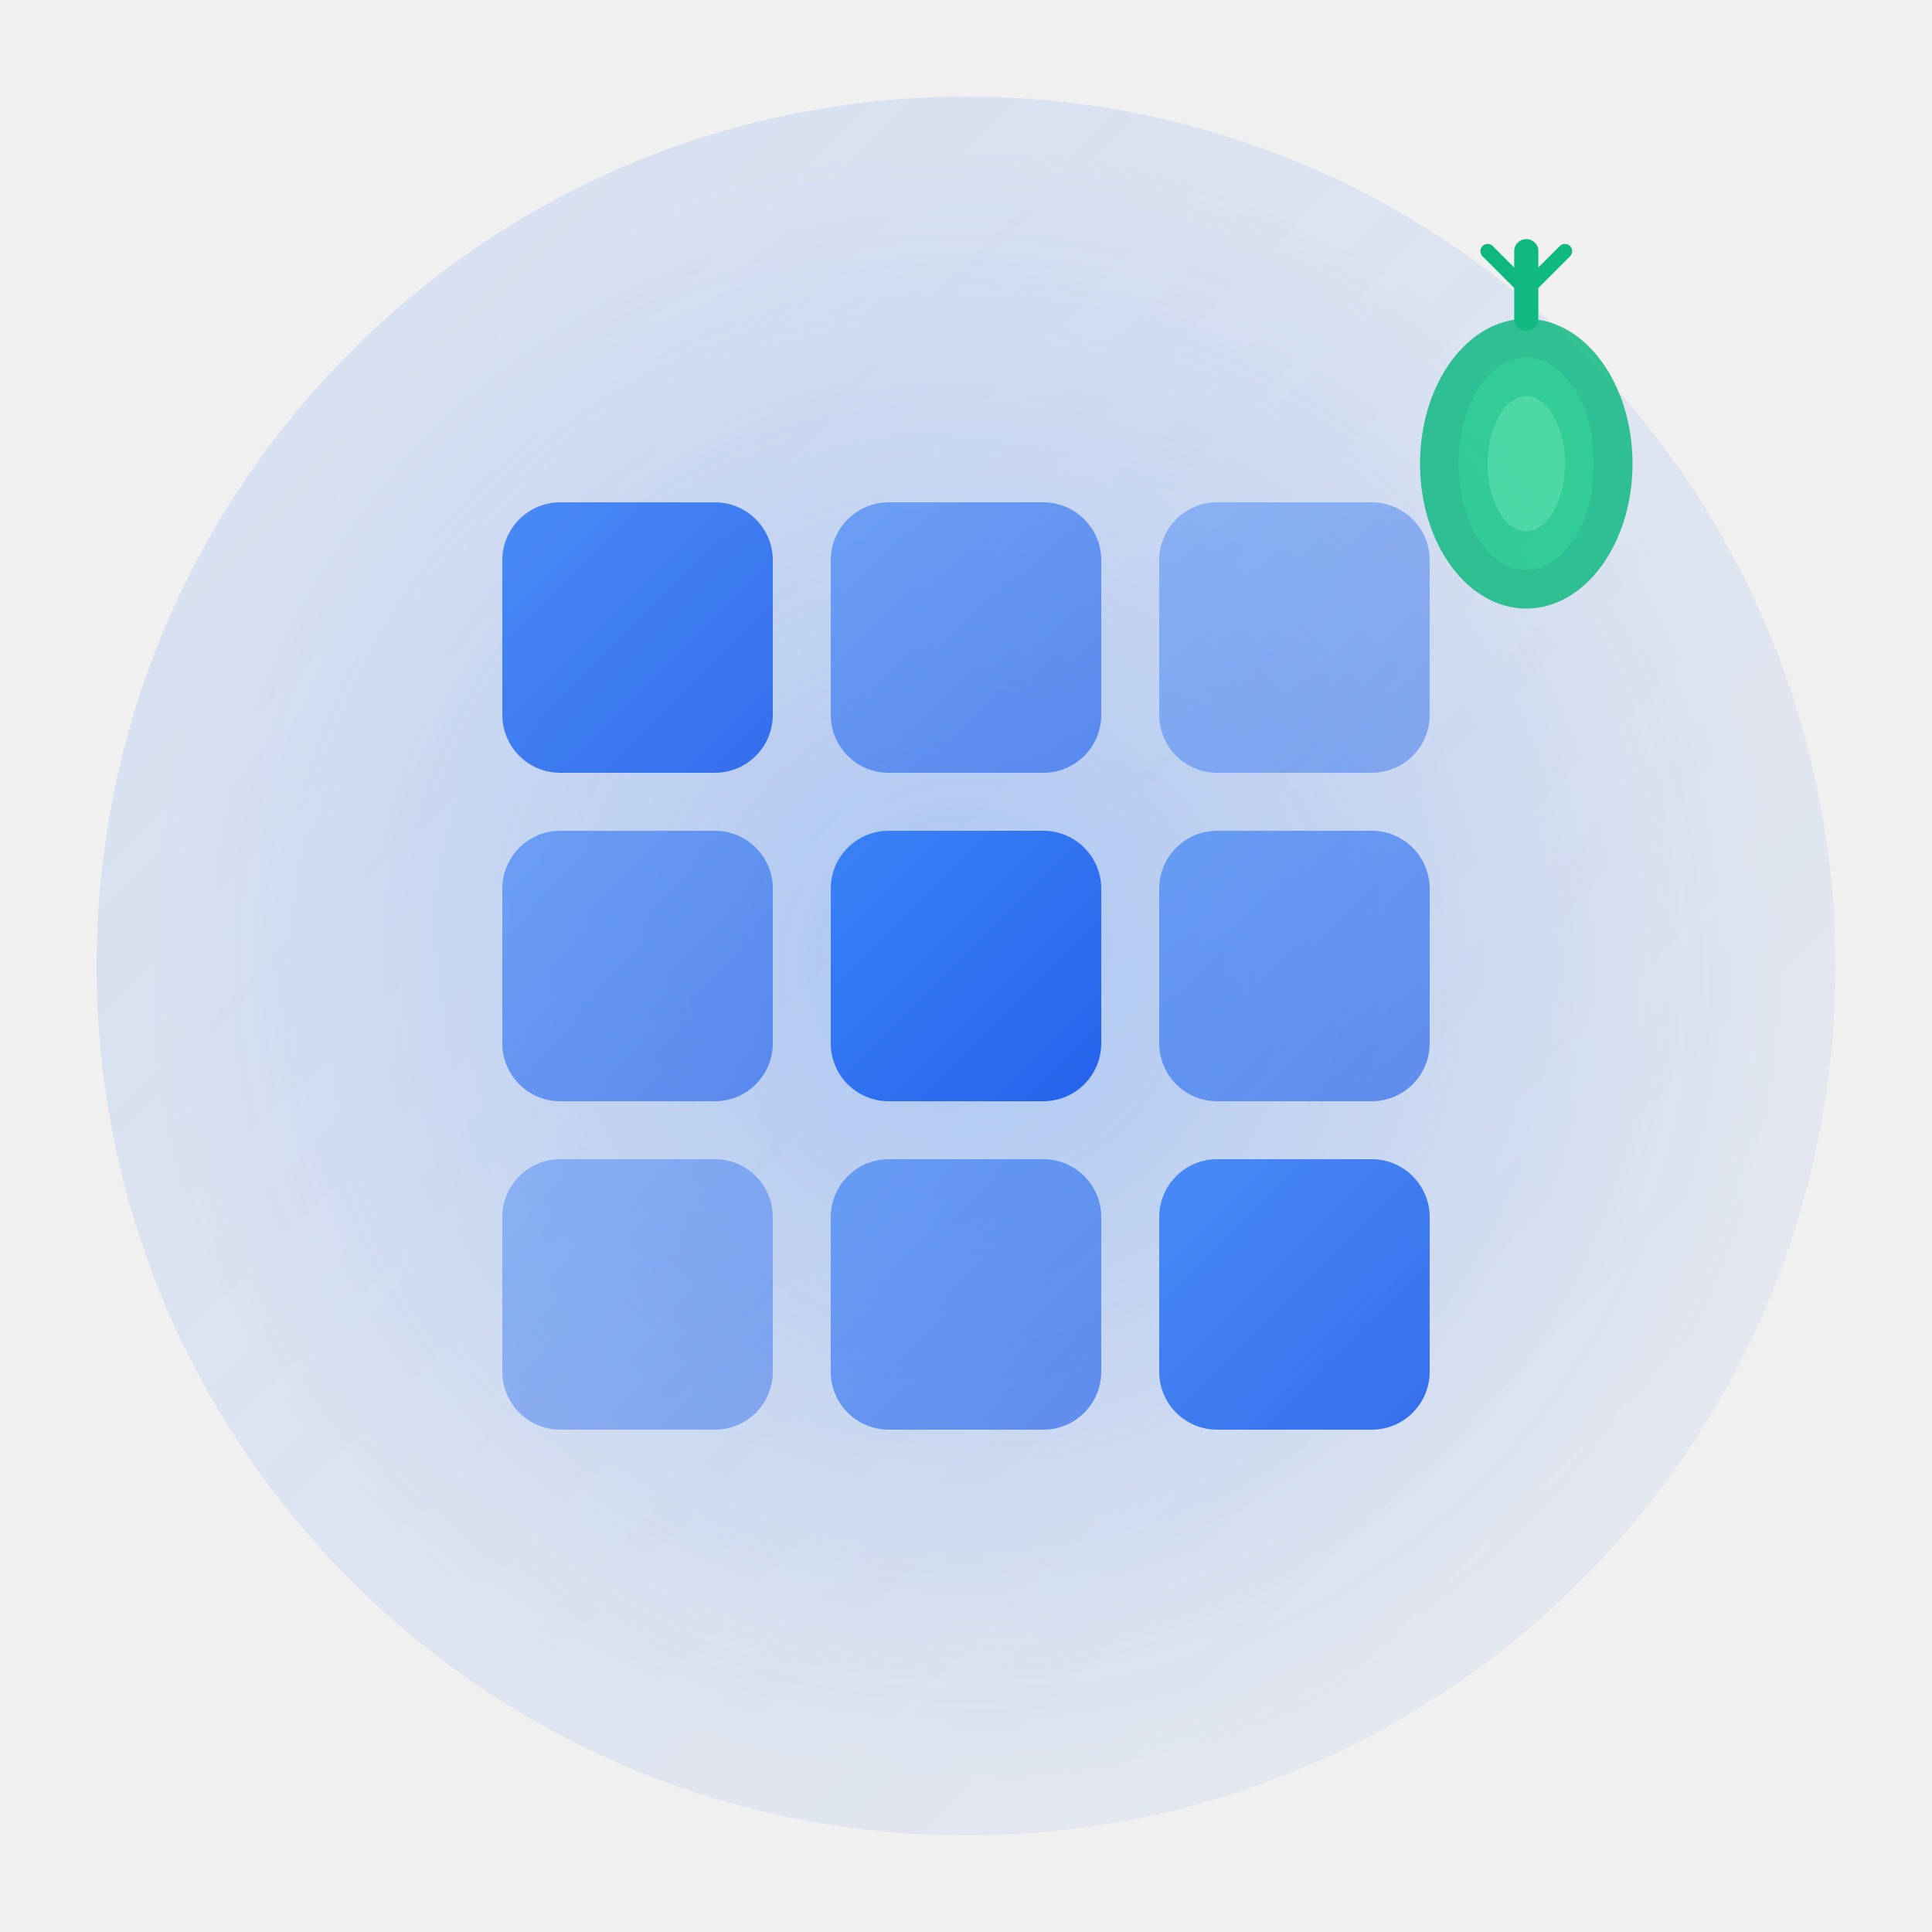
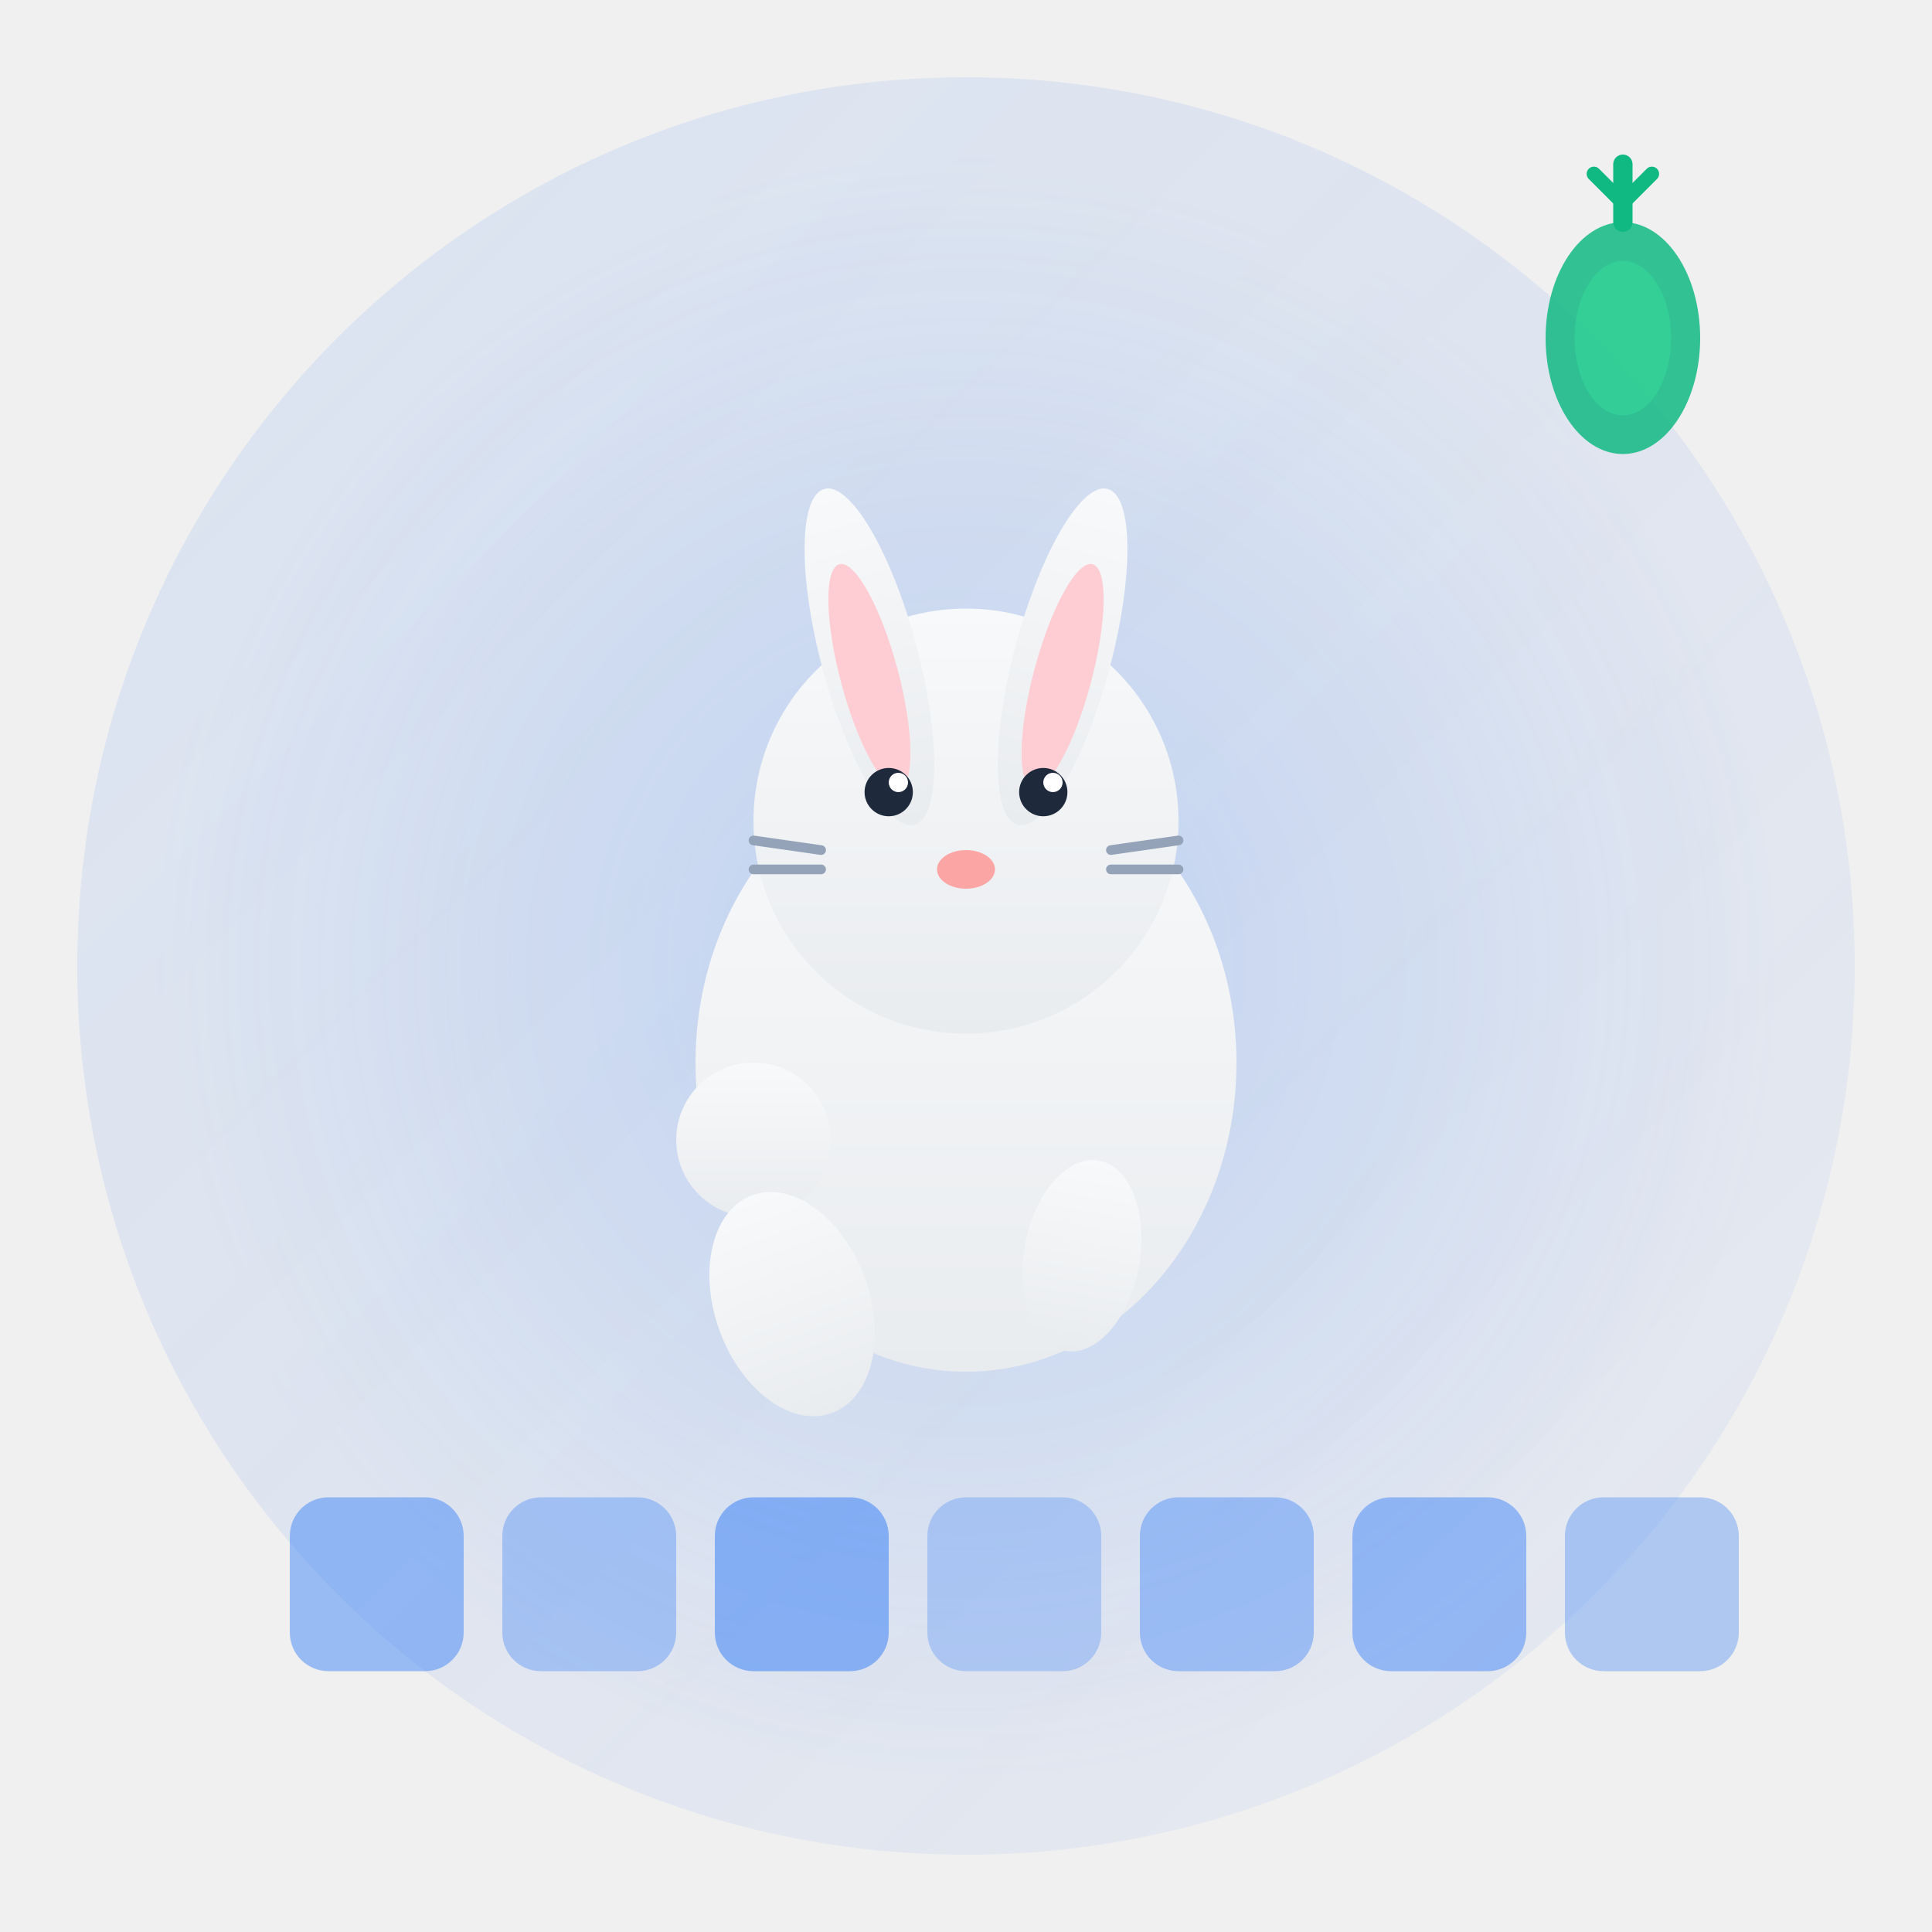
<svg xmlns="http://www.w3.org/2000/svg" viewBox="0 0 200 200" fill="none">
  <defs>
    <linearGradient id="bgGradient" x1="0%" y1="0%" x2="100%" y2="100%">
-       <stop offset="0%" style="stop-color:#3b82f6;stop-opacity:0.15" />
+       <stop offset="0%" style="stop-color:#3b82f6;stop-opacity:0.12" />
      <stop offset="100%" style="stop-color:#2563eb;stop-opacity:0.05" />
    </linearGradient>
-     <linearGradient id="iconGradient" x1="0%" y1="0%" x2="100%" y2="100%">
-       <stop offset="0%" style="stop-color:#3b82f6;stop-opacity:1" />
-       <stop offset="100%" style="stop-color:#2563eb;stop-opacity:1" />
+     <linearGradient id="bunnyGradient" x1="0%" y1="0%" x2="0%" y2="100%">
+       <stop offset="0%" style="stop-color:#f8f9fa;stop-opacity:1" />
+       <stop offset="100%" style="stop-color:#e9ecef;stop-opacity:1" />
    </linearGradient>
    <radialGradient id="glowGradient">
-       <stop offset="0%" style="stop-color:#3b82f6;stop-opacity:0.3" />
+       <stop offset="0%" style="stop-color:#3b82f6;stop-opacity:0.2" />
      <stop offset="100%" style="stop-color:#3b82f6;stop-opacity:0" />
    </radialGradient>
  </defs>
  <circle cx="100" cy="100" r="85" fill="url(#glowGradient)" />
-   <circle cx="100" cy="100" r="90" fill="url(#bgGradient)" />
-   <g transform="translate(52, 52)">
-     <rect x="0" y="0" width="28" height="28" rx="6" fill="url(#iconGradient)" opacity="0.9">
-       <animate attributeName="opacity" values="0.9;1;0.9" dur="3s" repeatCount="indefinite" />
-     </rect>
-     <rect x="34" y="0" width="28" height="28" rx="6" fill="url(#iconGradient)" opacity="0.65" />
-     <rect x="68" y="0" width="28" height="28" rx="6" fill="url(#iconGradient)" opacity="0.45" />
-     <rect x="0" y="34" width="28" height="28" rx="6" fill="url(#iconGradient)" opacity="0.65" />
-     <rect x="34" y="34" width="28" height="28" rx="6" fill="url(#iconGradient)" opacity="1">
-       <animate attributeName="opacity" values="1;0.8;1" dur="2s" repeatCount="indefinite" />
-     </rect>
-     <rect x="68" y="34" width="28" height="28" rx="6" fill="url(#iconGradient)" opacity="0.65" />
-     <rect x="0" y="68" width="28" height="28" rx="6" fill="url(#iconGradient)" opacity="0.45" />
-     <rect x="34" y="68" width="28" height="28" rx="6" fill="url(#iconGradient)" opacity="0.65" />
-     <rect x="68" y="68" width="28" height="28" rx="6" fill="url(#iconGradient)" opacity="0.9">
-       <animate attributeName="opacity" values="0.9;1;0.9" dur="2.5s" repeatCount="indefinite" />
-     </rect>
+   <circle cx="100" cy="100" r="92" fill="url(#bgGradient)" />
+   <g transform="translate(100, 110)">
+     <ellipse cx="0" cy="0" rx="28" ry="32" fill="url(#bunnyGradient)" />
+     <circle cx="0" cy="-25" r="22" fill="url(#bunnyGradient)" />
+     <ellipse cx="-10" cy="-42" rx="5" ry="18" fill="url(#bunnyGradient)" transform="rotate(-15 -10 -42)">
+       <animateTransform attributeName="transform" type="rotate" values="-15 -10 -42; -20 -10 -42; -15 -10 -42" dur="2s" repeatCount="indefinite" />
+     </ellipse>
+     <ellipse cx="10" cy="-42" rx="5" ry="18" fill="url(#bunnyGradient)" transform="rotate(15 10 -42)">
+       <animateTransform attributeName="transform" type="rotate" values="15 10 -42; 20 10 -42; 15 10 -42" dur="2s" repeatCount="indefinite" />
+     </ellipse>
+     <ellipse cx="-10" cy="-40" rx="3" ry="12" fill="#fecdd3" transform="rotate(-15 -10 -40)" />
+     <ellipse cx="10" cy="-40" rx="3" ry="12" fill="#fecdd3" transform="rotate(15 10 -40)" />
+     <circle cx="-8" cy="-28" r="2.5" fill="#1e293b" />
+     <circle cx="8" cy="-28" r="2.5" fill="#1e293b" />
+     <circle cx="-7" cy="-29" r="1" fill="#fff" />
+     <circle cx="9" cy="-29" r="1" fill="#fff" />
+     <ellipse cx="0" cy="-20" rx="3" ry="2" fill="#fca5a5" />
+     <line x1="-15" y1="-22" x2="-22" y2="-23" stroke="#94a3b8" stroke-width="1" stroke-linecap="round" />
+     <line x1="-15" y1="-20" x2="-22" y2="-20" stroke="#94a3b8" stroke-width="1" stroke-linecap="round" />
+     <line x1="15" y1="-22" x2="22" y2="-23" stroke="#94a3b8" stroke-width="1" stroke-linecap="round" />
+     <line x1="15" y1="-20" x2="22" y2="-20" stroke="#94a3b8" stroke-width="1" stroke-linecap="round" />
+     <circle cx="-22" cy="8" r="8" fill="url(#bunnyGradient)" />
+     <ellipse cx="-18" cy="25" rx="8" ry="12" fill="url(#bunnyGradient)" transform="rotate(-20 -18 25)" />
+     <ellipse cx="12" cy="20" rx="6" ry="10" fill="url(#bunnyGradient)" transform="rotate(10 12 20)" />
+     <animateTransform attributeName="transform" type="translate" values="100 110; 100 100; 100 110" dur="1.5s" repeatCount="indefinite" />
  </g>
-   <g transform="translate(158, 48)">
-     <ellipse cx="0" cy="0" rx="11" ry="15" fill="#10b981" opacity="0.85" />
-     <ellipse cx="0" cy="0" rx="7" ry="11" fill="#34d399" opacity="0.65" />
-     <ellipse cx="0" cy="0" rx="4" ry="7" fill="#6ee7b7" opacity="0.45" />
-     <line x1="0" y1="-15" x2="0" y2="-22" stroke="#10b981" stroke-width="2.5" stroke-linecap="round" />
-     <line x1="0" y1="-18" x2="-4" y2="-22" stroke="#10b981" stroke-width="1.5" stroke-linecap="round" />
-     <line x1="0" y1="-18" x2="4" y2="-22" stroke="#10b981" stroke-width="1.5" stroke-linecap="round" />
+   <g transform="translate(30, 155)" opacity="0.6">
+     <rect x="0" y="0" width="18" height="18" rx="4" fill="#3b82f6" opacity="0.8" />
+     <rect x="22" y="0" width="18" height="18" rx="4" fill="#3b82f6" opacity="0.6" />
+     <rect x="44" y="0" width="18" height="18" rx="4" fill="#3b82f6" opacity="0.9" />
+     <rect x="66" y="0" width="18" height="18" rx="4" fill="#3b82f6" opacity="0.5" />
+     <rect x="88" y="0" width="18" height="18" rx="4" fill="#3b82f6" opacity="0.7" />
+     <rect x="110" y="0" width="18" height="18" rx="4" fill="#3b82f6" opacity="0.8" />
+     <rect x="132" y="0" width="18" height="18" rx="4" fill="#3b82f6" opacity="0.6" />
+   </g>
+   <g transform="translate(168, 35)">
+     <ellipse cx="0" cy="0" rx="8" ry="12" fill="#10b981" opacity="0.85" />
+     <ellipse cx="0" cy="0" rx="5" ry="8" fill="#34d399" opacity="0.7" />
+     <line x1="0" y1="-12" x2="0" y2="-18" stroke="#10b981" stroke-width="2" stroke-linecap="round" />
+     <line x1="0" y1="-14" x2="-3" y2="-17" stroke="#10b981" stroke-width="1.5" stroke-linecap="round" />
+     <line x1="0" y1="-14" x2="3" y2="-17" stroke="#10b981" stroke-width="1.5" stroke-linecap="round" />
  </g>
</svg>
